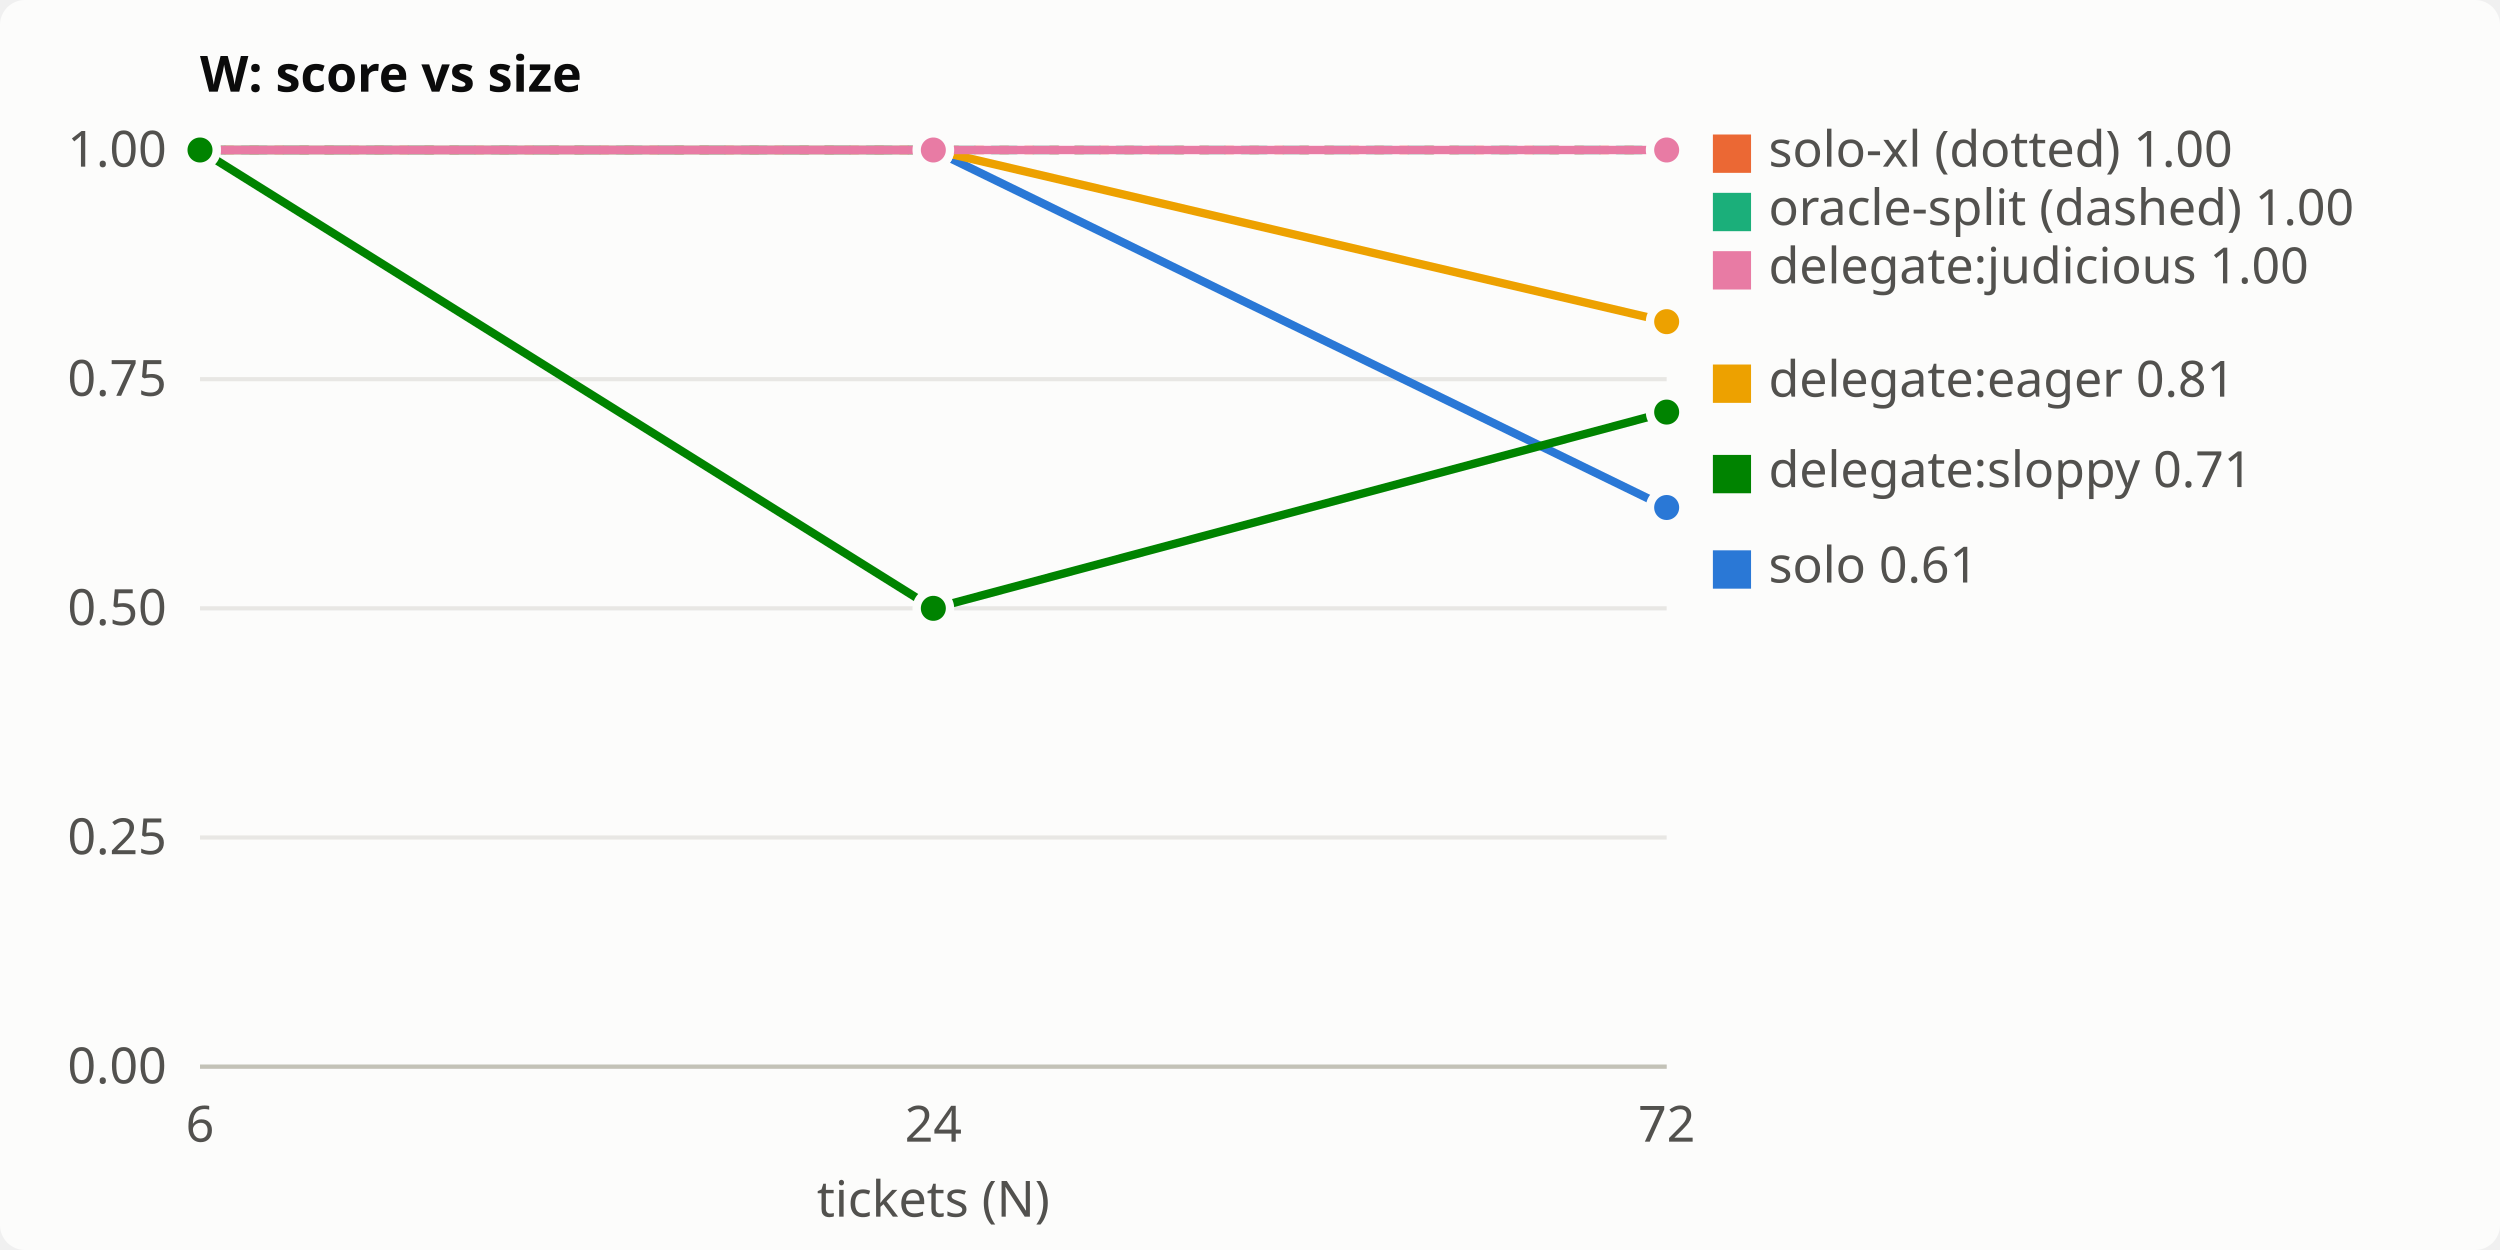
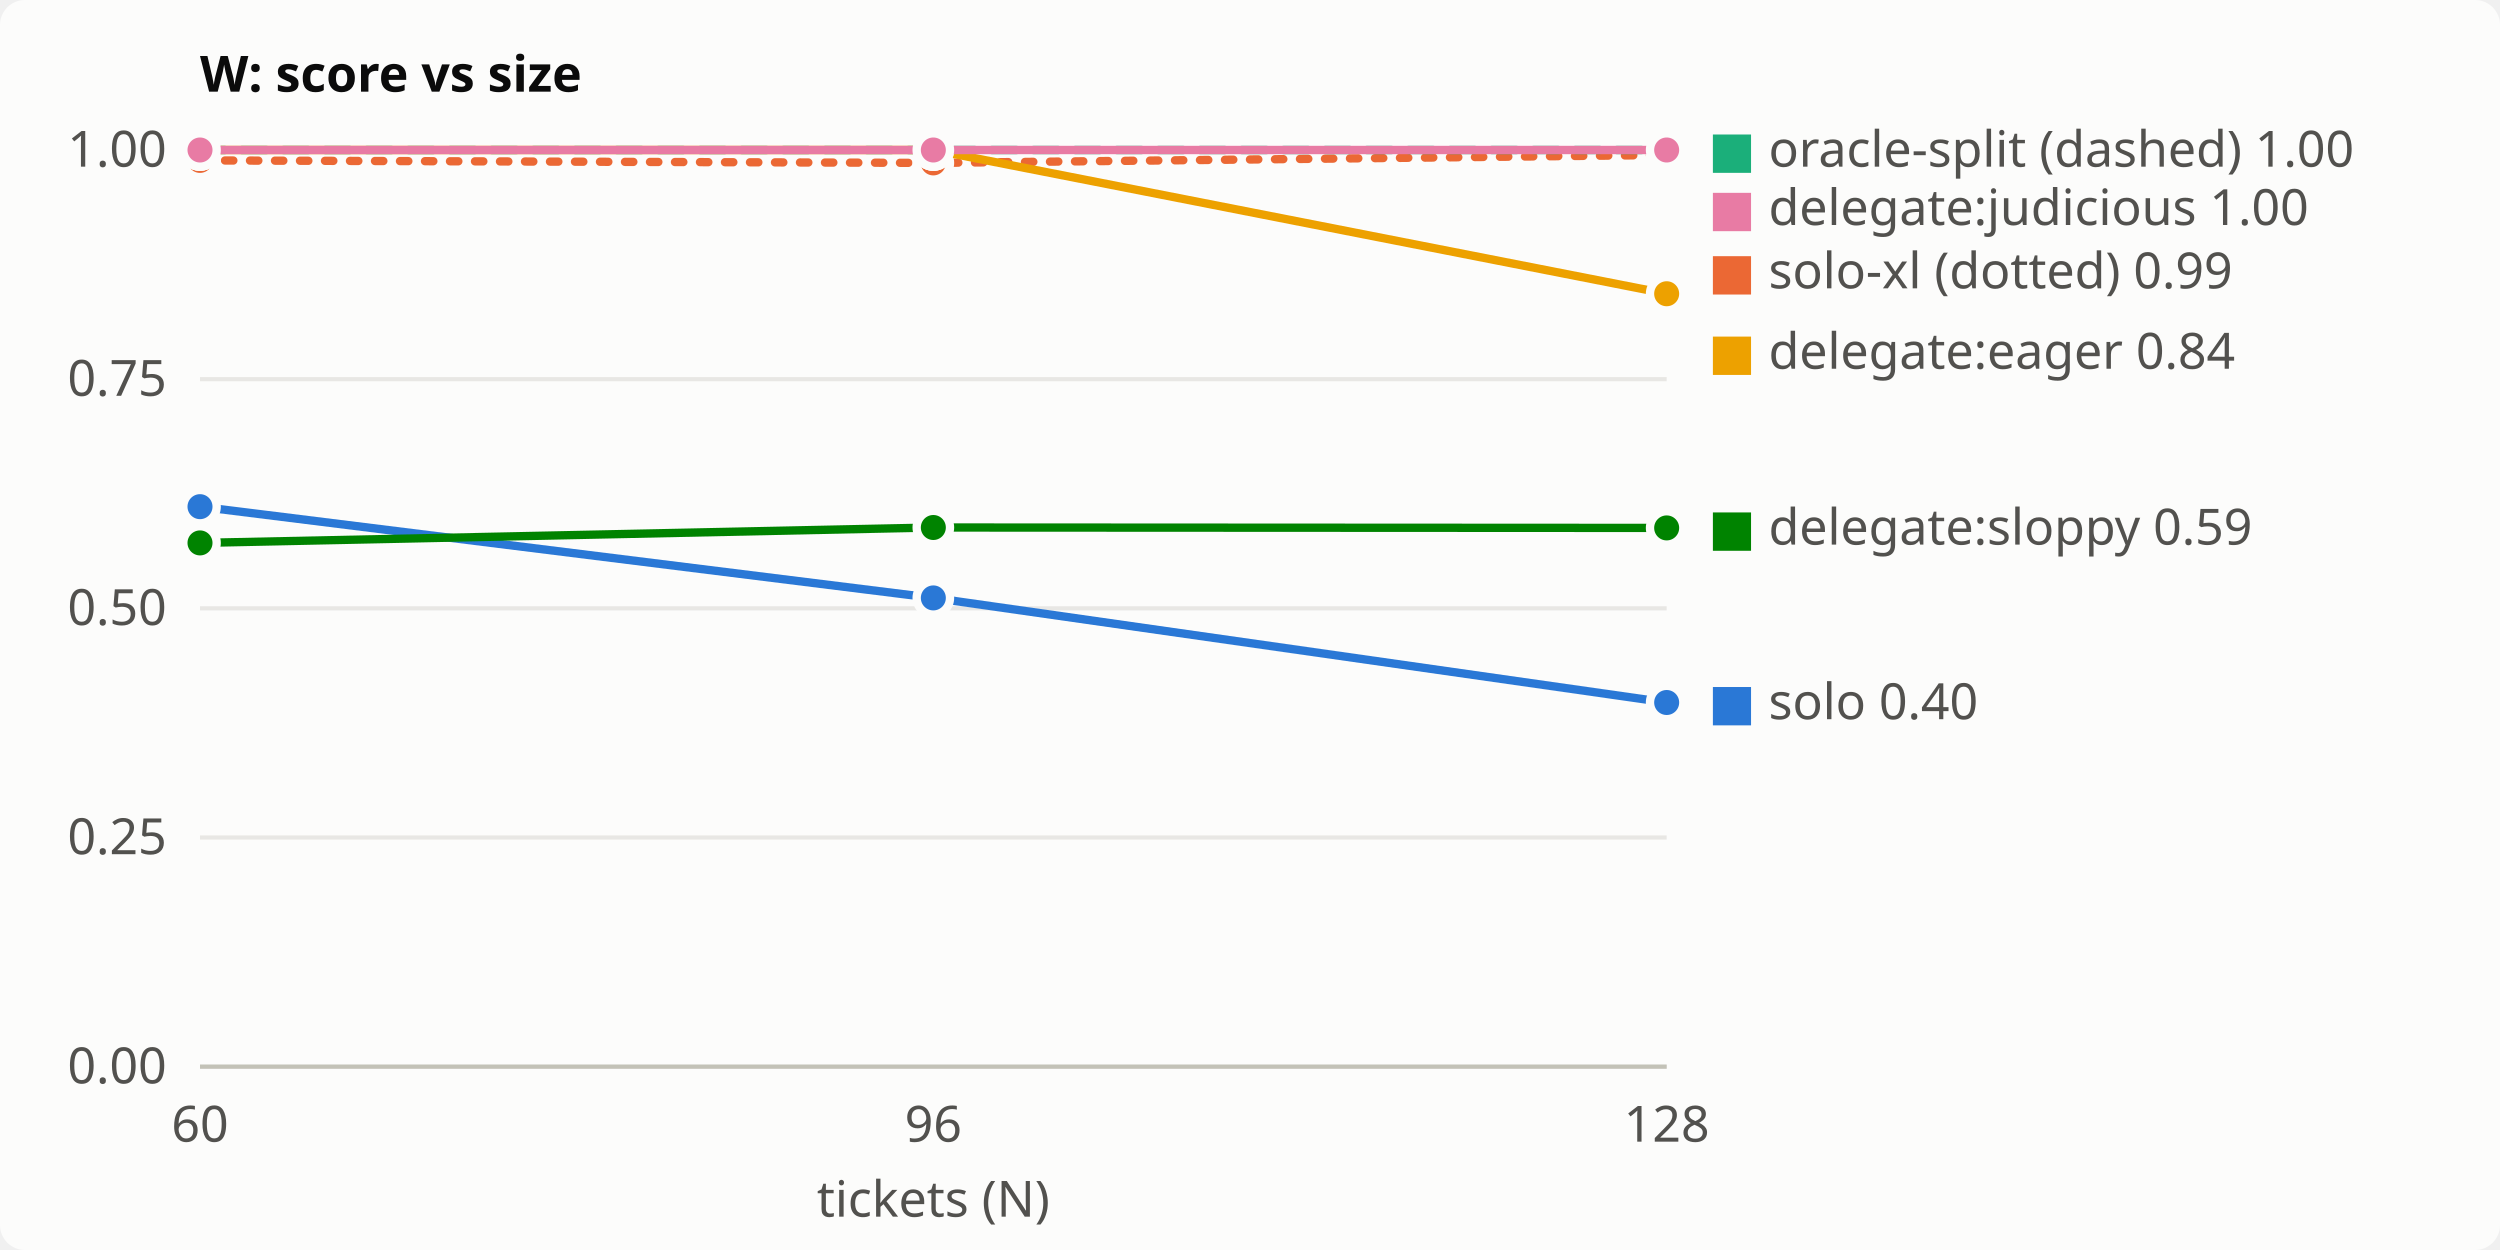
<svg xmlns="http://www.w3.org/2000/svg" viewBox="0 0 600 300" width="600" height="300" role="img" aria-label="W: score vs size">
  <style>text{font:12px system-ui,sans-serif;fill:#52514e}.t{font-weight:600;fill:#0b0b0b}.g{stroke:#e8e7e4;stroke-width:1}.a{stroke:#c3c2b7;stroke-width:1}rect.bg{fill:#fcfcfb}circle{stroke:#fcfcfb !important;stroke-width:2}.s0{stroke:#2a78d6;fill:#2a78d6}.s1{stroke:#eb6834;fill:#eb6834}.s2{stroke:#1baf7a;fill:#1baf7a}.s3{stroke:#eda100;fill:#eda100}.s4{stroke:#e87ba4;fill:#e87ba4}.s5{stroke:#008300;fill:#008300}@media (prefers-color-scheme: dark){text{fill:#c3c2b7}.t{fill:#ffffff}.g{stroke:#2f2f2d}.a{stroke:#52514e}rect.bg{fill:#1a1a19}circle{stroke:#1a1a19 !important}.s0{stroke:#3987e5;fill:#3987e5}.s1{stroke:#d95926;fill:#d95926}.s2{stroke:#199e70;fill:#199e70}.s3{stroke:#c98500;fill:#c98500}.s4{stroke:#d55181;fill:#d55181}.s5{stroke:#008300;fill:#008300}}</style>
  <rect class="bg" width="600" height="300" rx="6" />
  <text class="t" x="48" y="22">W: score vs size</text>
  <line class="g" x1="48" x2="400" y1="256.0" y2="256.0" />
  <text x="40" y="260.0" text-anchor="end">0.00</text>
  <line class="g" x1="48" x2="400" y1="201.0" y2="201.0" />
  <text x="40" y="205.0" text-anchor="end">0.25</text>
  <line class="g" x1="48" x2="400" y1="146.0" y2="146.0" />
  <text x="40" y="150.0" text-anchor="end">0.50</text>
  <line class="g" x1="48" x2="400" y1="91.0" y2="91.0" />
  <text x="40" y="95.0" text-anchor="end">0.75</text>
  <line class="g" x1="48" x2="400" y1="36.0" y2="36.0" />
  <text x="40" y="40.0" text-anchor="end">1.00</text>
-   <text x="48.0" y="274" text-anchor="middle">6</text>
-   <text x="224.0" y="274" text-anchor="middle">24</text>
-   <text x="400.0" y="274" text-anchor="middle">72</text>
+   <text x="48.0" y="274" text-anchor="middle">60</text>
+   <text x="224.0" y="274" text-anchor="middle">96</text>
+   <text x="400.0" y="274" text-anchor="middle">128</text>
  <text x="224.0" y="292" text-anchor="middle">tickets (N)</text>
  <line class="a" x1="48" x2="400" y1="256" y2="256" />
-   <path class="s1" d="M48.0,36.0 L224.0,36.0 L400.0,36.0" fill="none" stroke-width="2" stroke-dasharray="2 4" stroke-linejoin="round" stroke-linecap="round" style="fill:none" />
-   <circle class="s1" cx="48.0" cy="36.0" r="4" />
-   <circle class="s1" cx="224.0" cy="36.0" r="4" />
-   <circle class="s1" cx="400.0" cy="36.0" r="4" />
+   <path class="s1" d="M48.0,38.5 L224.0,39.1 L400.0,37.2" fill="none" stroke-width="2" stroke-dasharray="2 4" stroke-linejoin="round" stroke-linecap="round" style="fill:none" />
+   <circle class="s1" cx="48.0" cy="38.5" r="4" />
+   <circle class="s1" cx="224.0" cy="39.1" r="4" />
+   <circle class="s1" cx="400.0" cy="37.2" r="4" />
  <path class="s2" d="M48.0,36.0 L224.0,36.0 L400.0,36.0" fill="none" stroke-width="2" stroke-dasharray="6 4" stroke-linejoin="round" stroke-linecap="round" style="fill:none" />
  <circle class="s2" cx="48.0" cy="36.0" r="4" />
  <circle class="s2" cx="224.0" cy="36.0" r="4" />
  <circle class="s2" cx="400.0" cy="36.0" r="4" />
-   <path class="s0" d="M48.0,36.0 L224.0,36.0 L400.0,121.8" fill="none" stroke-width="2" stroke-linejoin="round" stroke-linecap="round" style="fill:none" />
-   <circle class="s0" cx="48.0" cy="36.0" r="4" />
-   <circle class="s0" cx="224.0" cy="36.0" r="4" />
-   <circle class="s0" cx="400.0" cy="121.8" r="4" />
-   <path class="s3" d="M48.0,36.0 L224.0,36.0 L400.0,77.2" fill="none" stroke-width="2" stroke-linejoin="round" stroke-linecap="round" style="fill:none" />
+   <path class="s0" d="M48.0,121.6 L224.0,143.5 L400.0,168.6" fill="none" stroke-width="2" stroke-linejoin="round" stroke-linecap="round" style="fill:none" />
+   <circle class="s0" cx="48.0" cy="121.6" r="4" />
+   <circle class="s0" cx="224.0" cy="143.5" r="4" />
+   <circle class="s0" cx="400.0" cy="168.6" r="4" />
+   <path class="s3" d="M48.0,36.0 L224.0,36.0 L400.0,70.5" fill="none" stroke-width="2" stroke-linejoin="round" stroke-linecap="round" style="fill:none" />
  <circle class="s3" cx="48.0" cy="36.0" r="4" />
  <circle class="s3" cx="224.0" cy="36.0" r="4" />
-   <circle class="s3" cx="400.0" cy="77.2" r="4" />
+   <circle class="s3" cx="400.0" cy="70.5" r="4" />
  <path class="s4" d="M48.0,36.0 L224.0,36.0 L400.0,36.0" fill="none" stroke-width="2" stroke-linejoin="round" stroke-linecap="round" style="fill:none" />
  <circle class="s4" cx="48.0" cy="36.0" r="4" />
  <circle class="s4" cx="224.0" cy="36.0" r="4" />
  <circle class="s4" cx="400.0" cy="36.0" r="4" />
-   <path class="s5" d="M48.0,36.0 L224.0,146.0 L400.0,98.9" fill="none" stroke-width="2" stroke-linejoin="round" stroke-linecap="round" style="fill:none" />
-   <circle class="s5" cx="48.0" cy="36.0" r="4" />
-   <circle class="s5" cx="224.0" cy="146.0" r="4" />
-   <circle class="s5" cx="400.0" cy="98.9" r="4" />
+   <path class="s5" d="M48.0,130.3 L224.0,126.6 L400.0,126.7" fill="none" stroke-width="2" stroke-linejoin="round" stroke-linecap="round" style="fill:none" />
+   <circle class="s5" cx="48.0" cy="130.3" r="4" />
+   <circle class="s5" cx="224.0" cy="126.6" r="4" />
+   <circle class="s5" cx="400.0" cy="126.7" r="4" />
  <text x="410" y="40.0">
-     <tspan class="s1" style="stroke:none">■</tspan> solo-xl (dotted) 1.00</text>
+     <tspan class="s2" style="stroke:none">■</tspan> oracle-split (dashed) 1.00</text>
  <text x="410" y="54.0">
-     <tspan class="s2" style="stroke:none">■</tspan> oracle-split (dashed) 1.00</text>
-   <text x="410" y="68.0">
    <tspan class="s4" style="stroke:none">■</tspan> delegate:judicious 1.00</text>
-   <text x="410" y="95.2">
-     <tspan class="s3" style="stroke:none">■</tspan> delegate:eager 0.81</text>
-   <text x="410" y="116.9">
-     <tspan class="s5" style="stroke:none">■</tspan> delegate:sloppy 0.71</text>
-   <text x="410" y="139.8">
-     <tspan class="s0" style="stroke:none">■</tspan> solo 0.61</text>
+   <text x="410" y="69.2">
+     <tspan class="s1" style="stroke:none">■</tspan> solo-xl (dotted) 0.99</text>
+   <text x="410" y="88.5">
+     <tspan class="s3" style="stroke:none">■</tspan> delegate:eager 0.84</text>
+   <text x="410" y="130.7">
+     <tspan class="s5" style="stroke:none">■</tspan> delegate:sloppy 0.59</text>
+   <text x="410" y="172.6">
+     <tspan class="s0" style="stroke:none">■</tspan> solo 0.40</text>
</svg>
